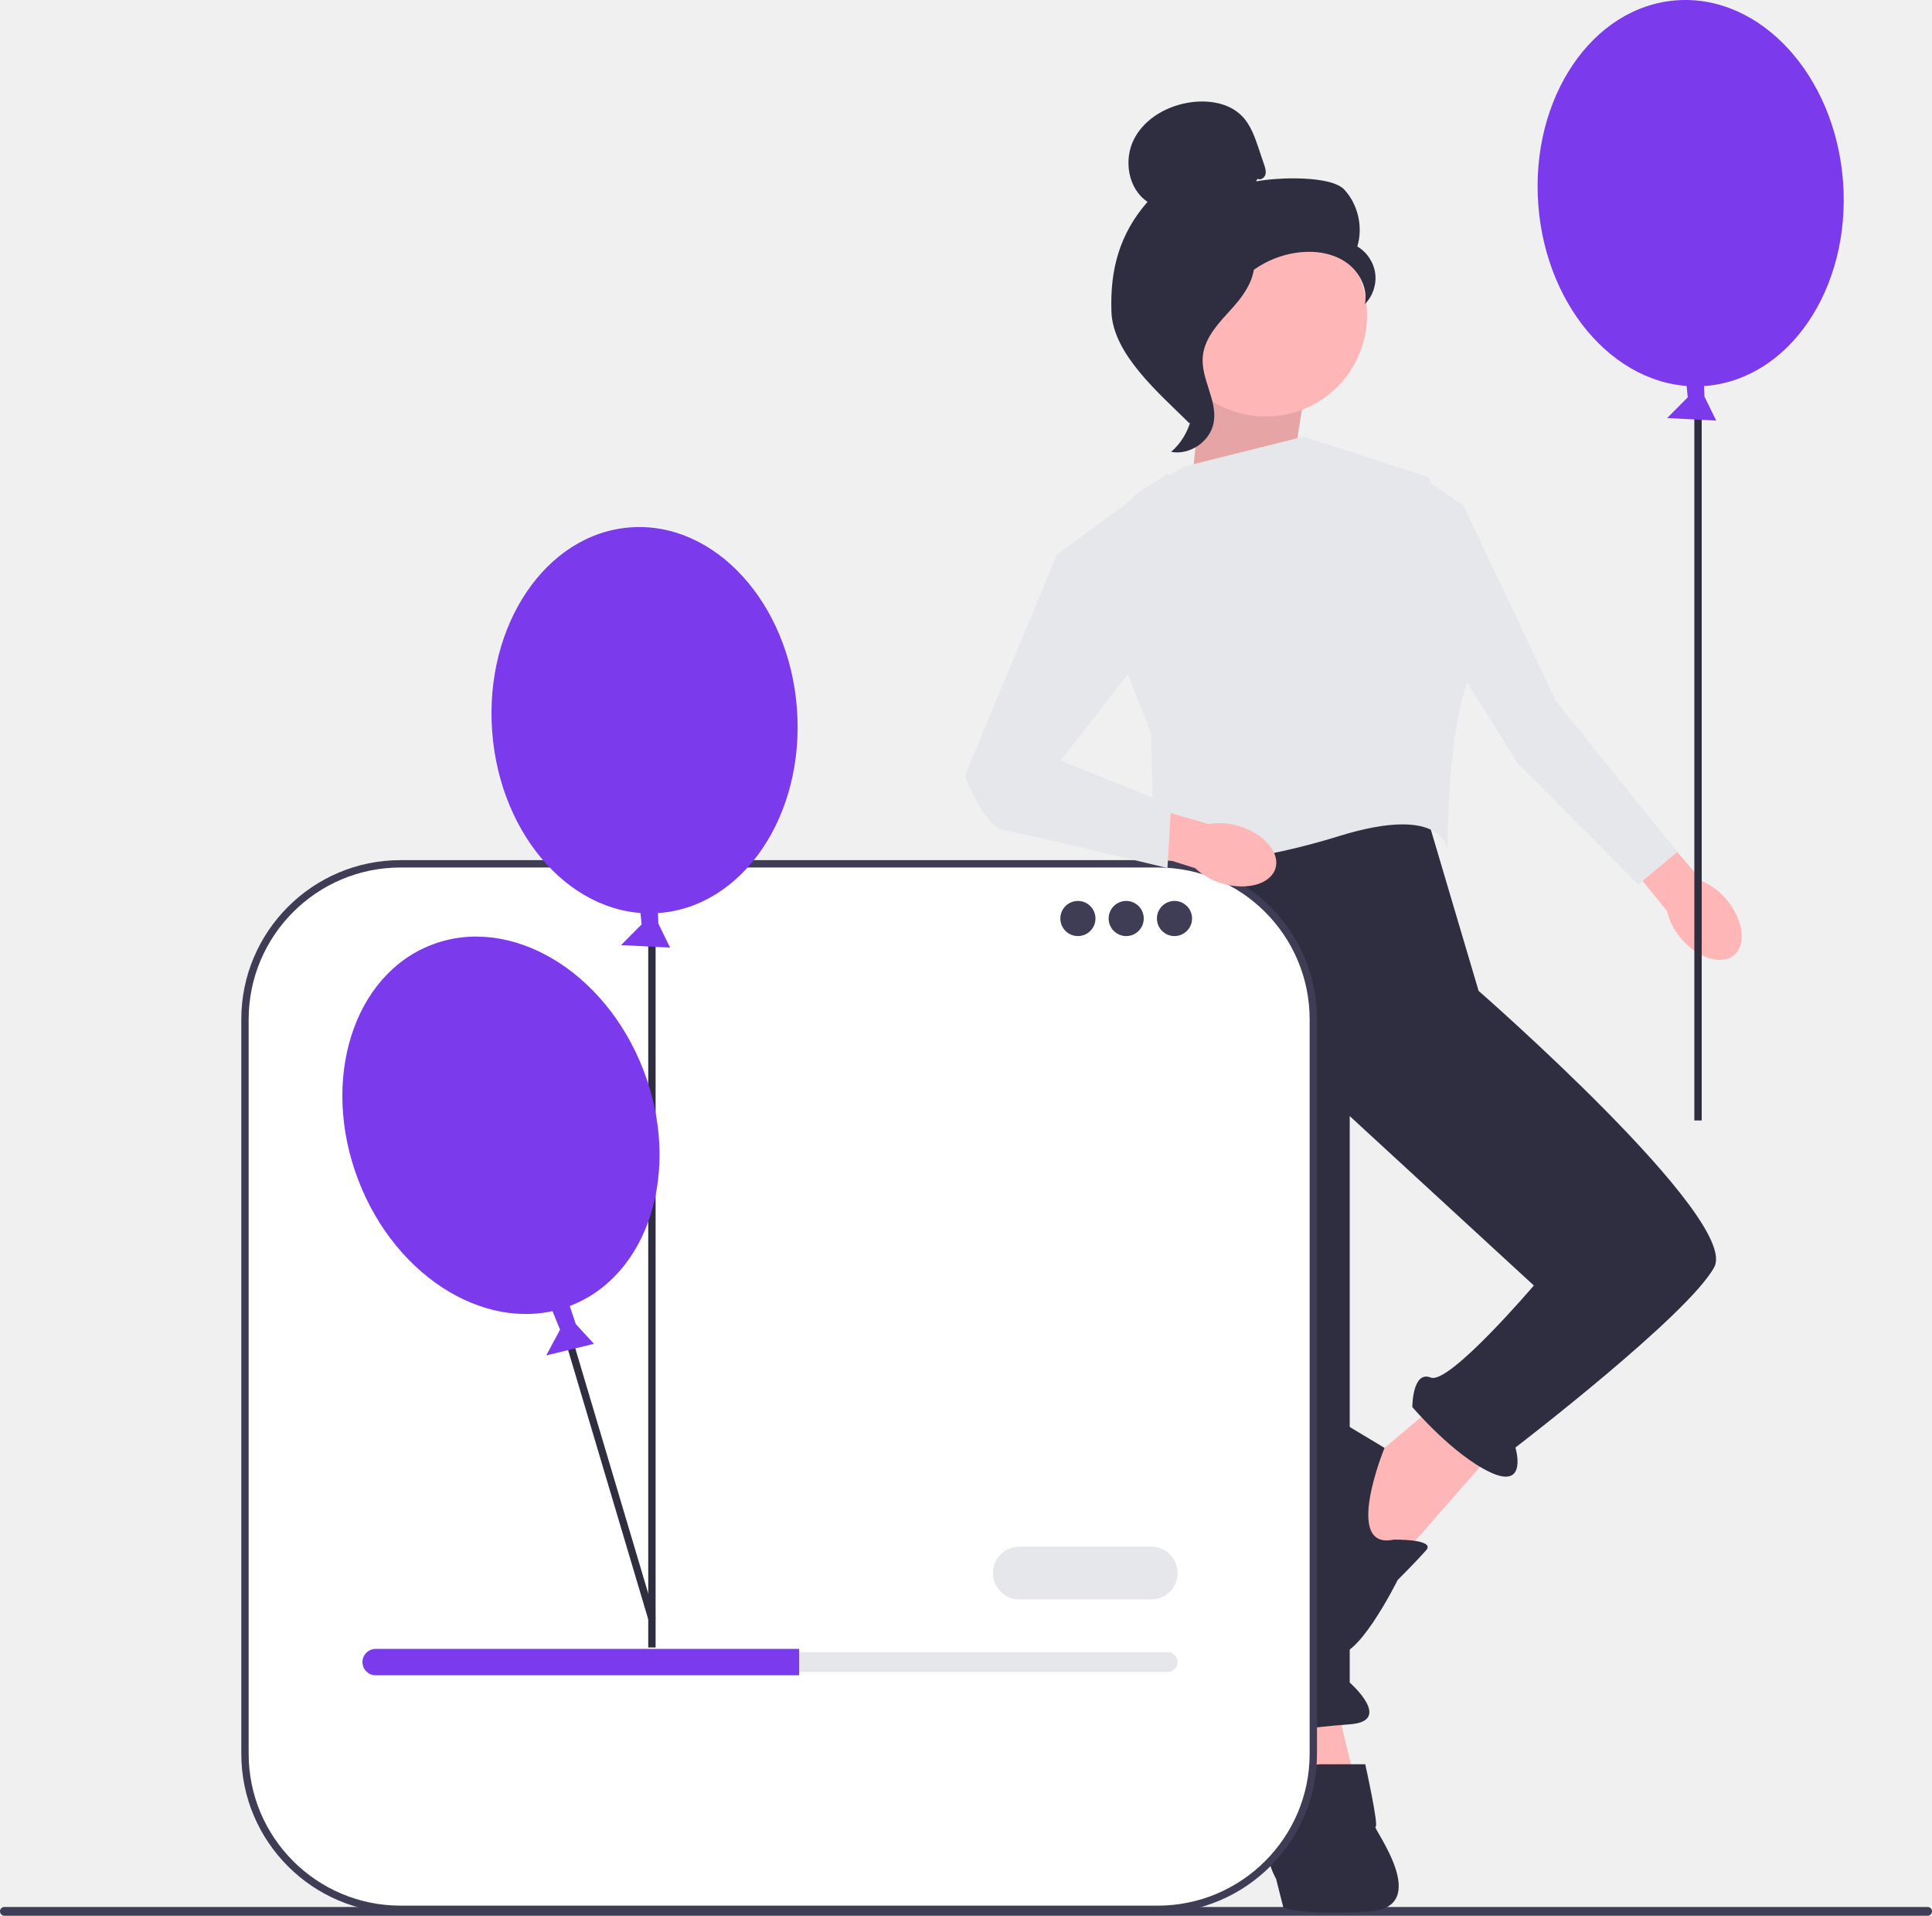
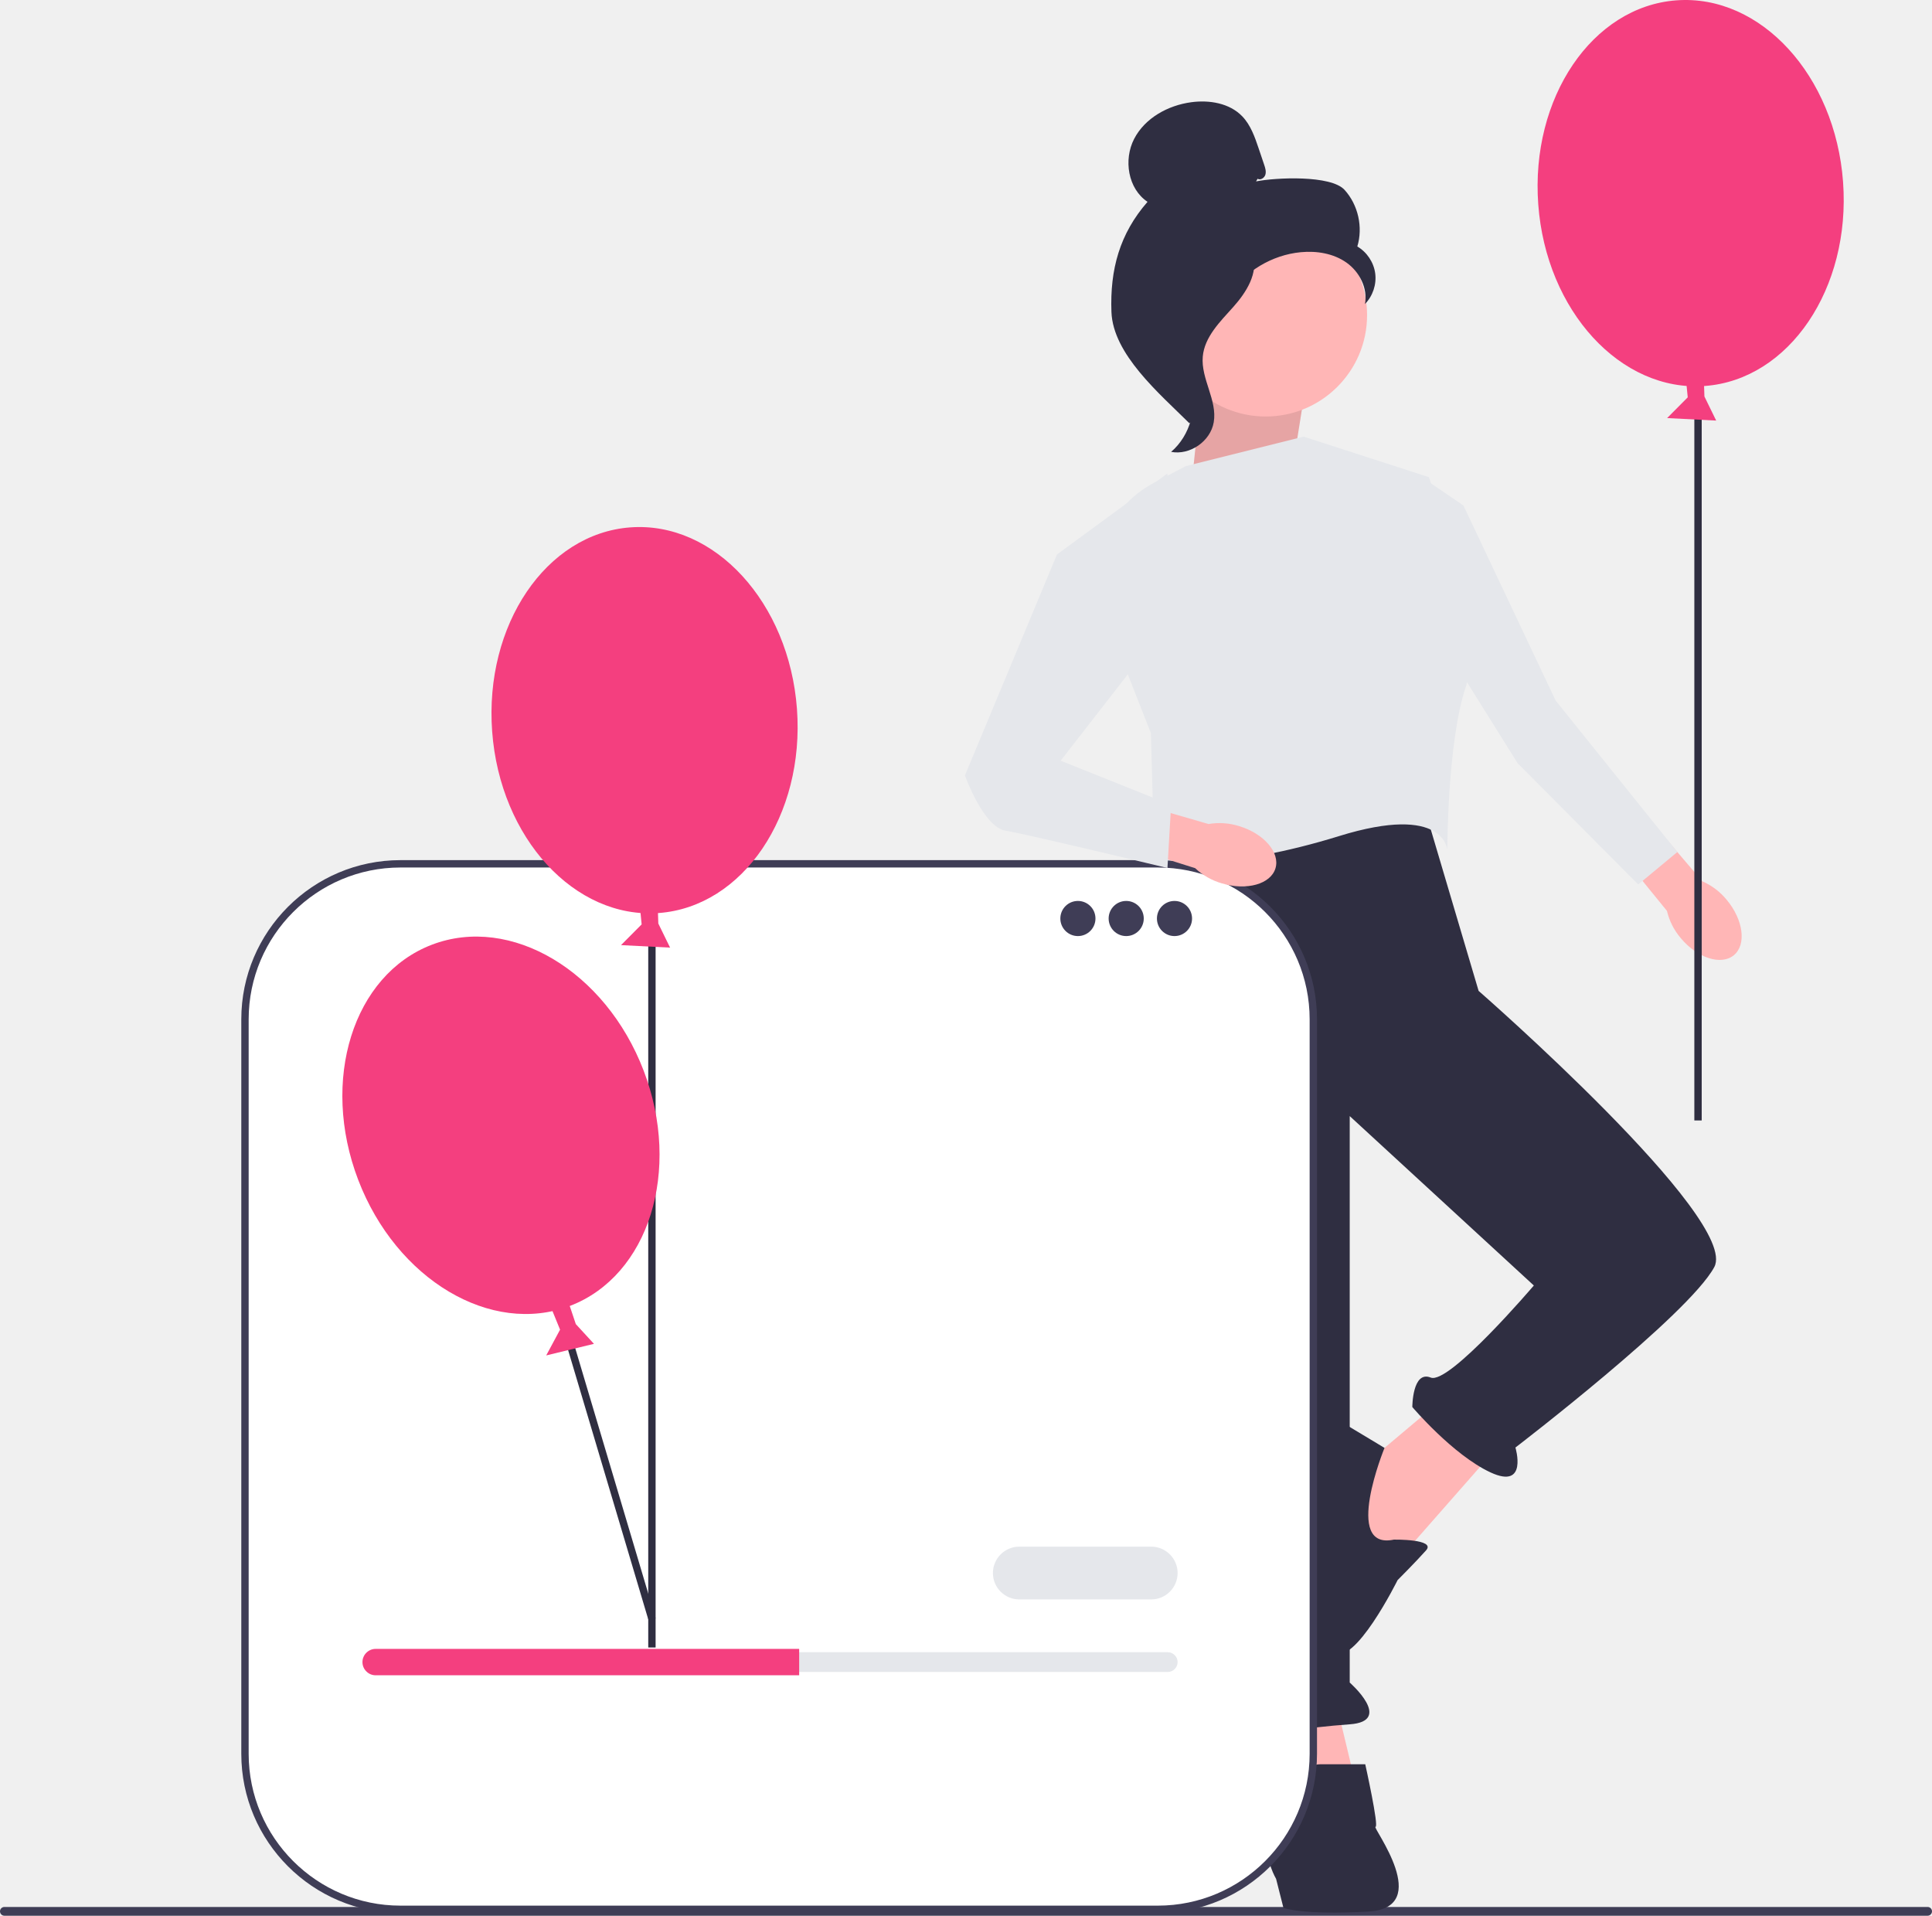
<svg xmlns="http://www.w3.org/2000/svg" id="uuid-06d7c60e-cec3-470e-a0f3-4466ec57a5b7" width="524.67" height="520.188" viewBox="0 0 524.67 520.188">
  <path d="M524.67,518.998c0,.66-.53,1.19-1.19,1.19H1.19c-.66,0-1.19-.53-1.19-1.19s.53-1.19,1.19-1.19H523.48c.66,0,1.19,.53,1.19,1.19Z" fill="#3f3d56" />
  <polygon points="362.542 461.059 368.542 486.059 350.542 491.059 346.542 464.059 362.542 461.059" fill="#ffb6b6" />
  <polygon points="391.542 380.059 372.542 396.059 360.542 415.059 377.542 426.059 406.542 393.059 391.542 380.059" fill="#ffb6b6" />
  <path d="M385.542,215.059l16,54s71,62,64,75c-7,13-54,49-54,49,0,0,3.488,11.512-6.756,6.756-10.244-4.756-21.244-17.756-21.244-17.756,0,0,0-10,5-8,5,2,28-25,28-25l-50-46v153.815s12,10.492,0,11.339c-12,.846-23,2.846-23,2.846,0,0-14-5-9-10l-15-82-11-100,8-52,69-12Z" fill="#2f2e41" />
  <path d="M353.542,483.059s1-4,5-4h12.217s3.783,17,2.783,17,16,22-2,23c-18,1-23-1-23-1l-2-7.894s-3-5.106-2-9.106,9-18,9-18Z" fill="#2f2e41" />
  <path d="M378.542,418.059s11.486-.181,8.743,2.909c-2.743,3.091-7.743,8.091-7.743,8.091,0,0-11.894,24-17.447,19.5-5.553-4.5-14.553-54.5-11.553-60.5s7-6,7-6l18.449,11.096s-11.449,27.904,2.551,24.904Z" fill="#2f2e41" />
  <polygon points="350.542 130.059 354.542 105.059 327.542 94.059 323.542 132.059 350.542 130.059" fill="#ffb6b6" />
  <polygon points="350.542 130.059 354.542 105.059 327.542 94.059 323.542 132.059 350.542 130.059" opacity=".1" />
  <path d="M322.042,126.559l32-8,34,11s15,42,10,57c-5,15-5,44.299-5,44.299,0,0-.5-12.799-29.5-3.799-29,9-50,8-50,8l-1-36-12.562-31.977c-5.369-13.668,.418-29.186,13.426-35.999l8.636-4.524Z" fill="#e5e7eb" />
  <g>
    <path id="uuid-1b03a630-7e31-41b5-b302-96493ff31189" d="M468.936,244.361c4.515,5.41,5.384,12.124,1.941,14.997-3.443,2.873-9.894,.816-14.41-4.596-1.834-2.137-3.129-4.682-3.777-7.423l-18.842-23.162,9.178-7.428,19.281,22.565c2.581,1.128,4.854,2.859,6.629,5.046Z" fill="#ffb6b6" />
    <polygon points="386.589 129.878 380.031 155.854 412.128 207.233 444.894 240.164 455.514 231.353 422.469 190.237 397.421 137.259 386.589 129.878" fill="#e5e7eb" />
  </g>
  <g>
-     <ellipse cx="459.129" cy="52.448" rx="41.5" ry="52.5" transform="translate(-2.61679 33.98) rotate(-4.22648)" fill="#7C3AED" />
+     <ellipse cx="459.129" cy="52.448" rx="41.5" ry="52.5" transform="translate(-2.61679 33.98) rotate(-4.22648)" fill="#f43f7f" />
    <rect x="460.129" y="104.805" width="2" height="199.438" fill="#2f2e41" />
-     <polygon points="462.626 100.594 462.866 107.661 466.06 114.203 452.736 113.523 458.336 107.89 457.703 101.469 462.626 100.594" fill="#7C3AED" />
+     <polygon points="462.626 100.594 462.866 107.661 466.06 114.203 452.736 113.523 458.336 107.89 457.703 101.469 462.626 100.594" fill="#f43f7f" />
  </g>
  <g>
    <circle cx="343.719" cy="85.562" r="27.534" fill="#ffb6b6" />
    <path d="M341.521,48.545c.797,.465,1.864-.239,2.119-1.125s-.042-1.828-.337-2.702l-1.486-4.4c-1.054-3.121-2.172-6.35-4.454-8.726-3.444-3.585-8.918-4.497-13.845-3.836-6.327,.848-12.571,4.275-15.513,9.941-2.942,5.666-1.69,13.572,3.627,17.106-7.577,8.684-10.218,18.362-9.801,29.88,.417,11.517,12.968,22.117,21.153,30.23,1.828-1.108,3.49-6.301,2.484-8.187s.435-4.072-.81-5.809-2.286,1.029-1.028-.699c.794-1.09-2.305-3.598-1.125-4.251,5.71-3.156,7.609-10.273,11.195-15.723,4.325-6.574,11.728-11.025,19.562-11.764,4.316-.407,8.874,.33,12.411,2.835,3.537,2.505,5.827,6.983,5.007,11.239,2.124-2.157,3.182-5.318,2.783-8.319-.399-3.001-2.245-5.776-4.859-7.303,1.589-5.256,.228-11.302-3.461-15.37s-18.654-3.375-24.04-2.304" fill="#2f2e41" />
    <path d="M340.685,68.641c-7.133,.77-12.284,6.949-16.633,12.656-2.507,3.289-5.133,6.921-5.07,11.056,.064,4.181,2.859,7.766,4.195,11.728,2.183,6.476,.055,14.181-5.142,18.618,5.136,.975,10.688-2.876,11.574-8.028,1.032-5.997-3.514-11.786-2.976-17.847,.474-5.34,4.683-9.45,8.26-13.443,3.578-3.993,6.938-9.291,5.292-14.394" fill="#2f2e41" />
  </g>
  <path d="M314.426,234.558H108.758c-23.323,0-42.23,18.907-42.23,42.23v199.433c0,23.323,18.907,42.23,42.23,42.23h205.669c23.323,0,42.23-18.907,42.23-42.23v-199.433c0-23.323-18.907-42.23-42.23-42.23Z" fill="#fff" />
  <path d="M314.426,519.45H108.758c-23.837,0-43.23-19.393-43.23-43.229v-199.433c0-23.837,19.393-43.23,43.23-43.23h205.669c23.837,0,43.23,19.393,43.23,43.23v199.433c0,23.837-19.393,43.229-43.23,43.229ZM108.758,235.558c-22.734,0-41.23,18.496-41.23,41.23v199.433c0,22.734,18.496,41.229,41.23,41.229h205.669c22.734,0,41.23-18.495,41.23-41.229v-199.433c0-22.734-18.496-41.23-41.23-41.23H108.758Z" fill="#3f3d56" />
  <circle cx="292.725" cy="249.408" r="4.769" fill="#3f3d56" />
  <circle cx="305.84" cy="249.408" r="4.769" fill="#3f3d56" />
  <circle cx="318.955" cy="249.408" r="4.769" fill="#3f3d56" />
  <path d="M102.015,448.631c-1.482,0-2.687,1.205-2.687,2.687,0,.722,.279,1.391,.785,1.884,.511,.523,1.18,.803,1.901,.803h215.098c1.482,0,2.687-1.205,2.687-2.687,0-.722-.279-1.391-.785-1.884-.511-.523-1.18-.803-1.901-.803H102.015Z" fill="#e5e7eb" />
-   <path d="M217.03,447.735v7.165H102.015c-.985,0-1.881-.394-2.526-1.057-.663-.645-1.057-1.54-1.057-2.526,0-1.97,1.612-3.583,3.583-3.583h115.014Z" fill="#7C3AED" />
+   <path d="M217.03,447.735v7.165H102.015c-.985,0-1.881-.394-2.526-1.057-.663-.645-1.057-1.54-1.057-2.526,0-1.97,1.612-3.583,3.583-3.583h115.014Z" fill="#f43f7f" />
  <path d="M312.636,434.301h-35.826c-3.951,0-7.165-3.213-7.165-7.165s3.214-7.165,7.165-7.165h35.826c3.951,0,7.165,3.213,7.165,7.165s-3.214,7.165-7.165,7.165Z" fill="#e5e7eb" />
  <g>
    <polyline points="178.044 439.422 153 355.274 151.083 355.844 176.039 439.696" fill="#2f2e41" />
-     <ellipse cx="175.042" cy="195.559" rx="41.5" ry="52.5" transform="translate(-13.93649 13.43225) rotate(-4.22648)" fill="#7C3AED" />
+     <ellipse cx="175.042" cy="195.559" rx="41.5" ry="52.5" transform="translate(-13.93649 13.43225) rotate(-4.22648)" fill="#f43f7f" />
    <rect x="176.042" y="247.916" width="2" height="199.438" fill="#2f2e41" />
-     <polygon points="154.126 352.836 156.371 359.541 161.298 364.901 148.333 368.049 152.095 361.052 149.657 355.078 154.126 352.836" fill="#7C3AED" />
-     <polygon points="178.54 243.705 178.78 250.772 181.973 257.314 168.649 256.634 174.25 251.001 173.617 244.579 178.54 243.705" fill="#7C3AED" />
-     <ellipse cx="136.042" cy="305.559" rx="41.5" ry="52.5" transform="translate(-100.1934 68.77521) rotate(-20.93384)" fill="#7C3AED" />
+     <polygon points="154.126 352.836 156.371 359.541 161.298 364.901 148.333 368.049 152.095 361.052 149.657 355.078 154.126 352.836" fill="#f43f7f" />
+     <polygon points="178.54 243.705 178.78 250.772 181.973 257.314 168.649 256.634 174.25 251.001 173.617 244.579 178.54 243.705" fill="#f43f7f" />
+     <ellipse cx="136.042" cy="305.559" rx="41.5" ry="52.5" transform="translate(-100.1934 68.77521) rotate(-20.93384)" fill="#f43f7f" />
  </g>
  <path id="uuid-b40723c2-846b-43d4-8d7a-d7be28bdc184" d="M336.509,224.322c6.746,2.037,11.163,7.168,9.866,11.461-1.297,4.293-7.816,6.121-14.564,4.082-2.707-.777-5.188-2.191-7.236-4.124l-28.473-8.99,3.584-11.25,28.511,8.251c2.776-.476,5.626-.281,8.312,.571Z" fill="#ffb6b6" />
  <path d="M287.042,150.559l30-22-1,42-28,36,30,12-1,17.134s-38-9.134-44-10.134-11-15-11-15l25-60Z" fill="#e5e7eb" />
</svg>
